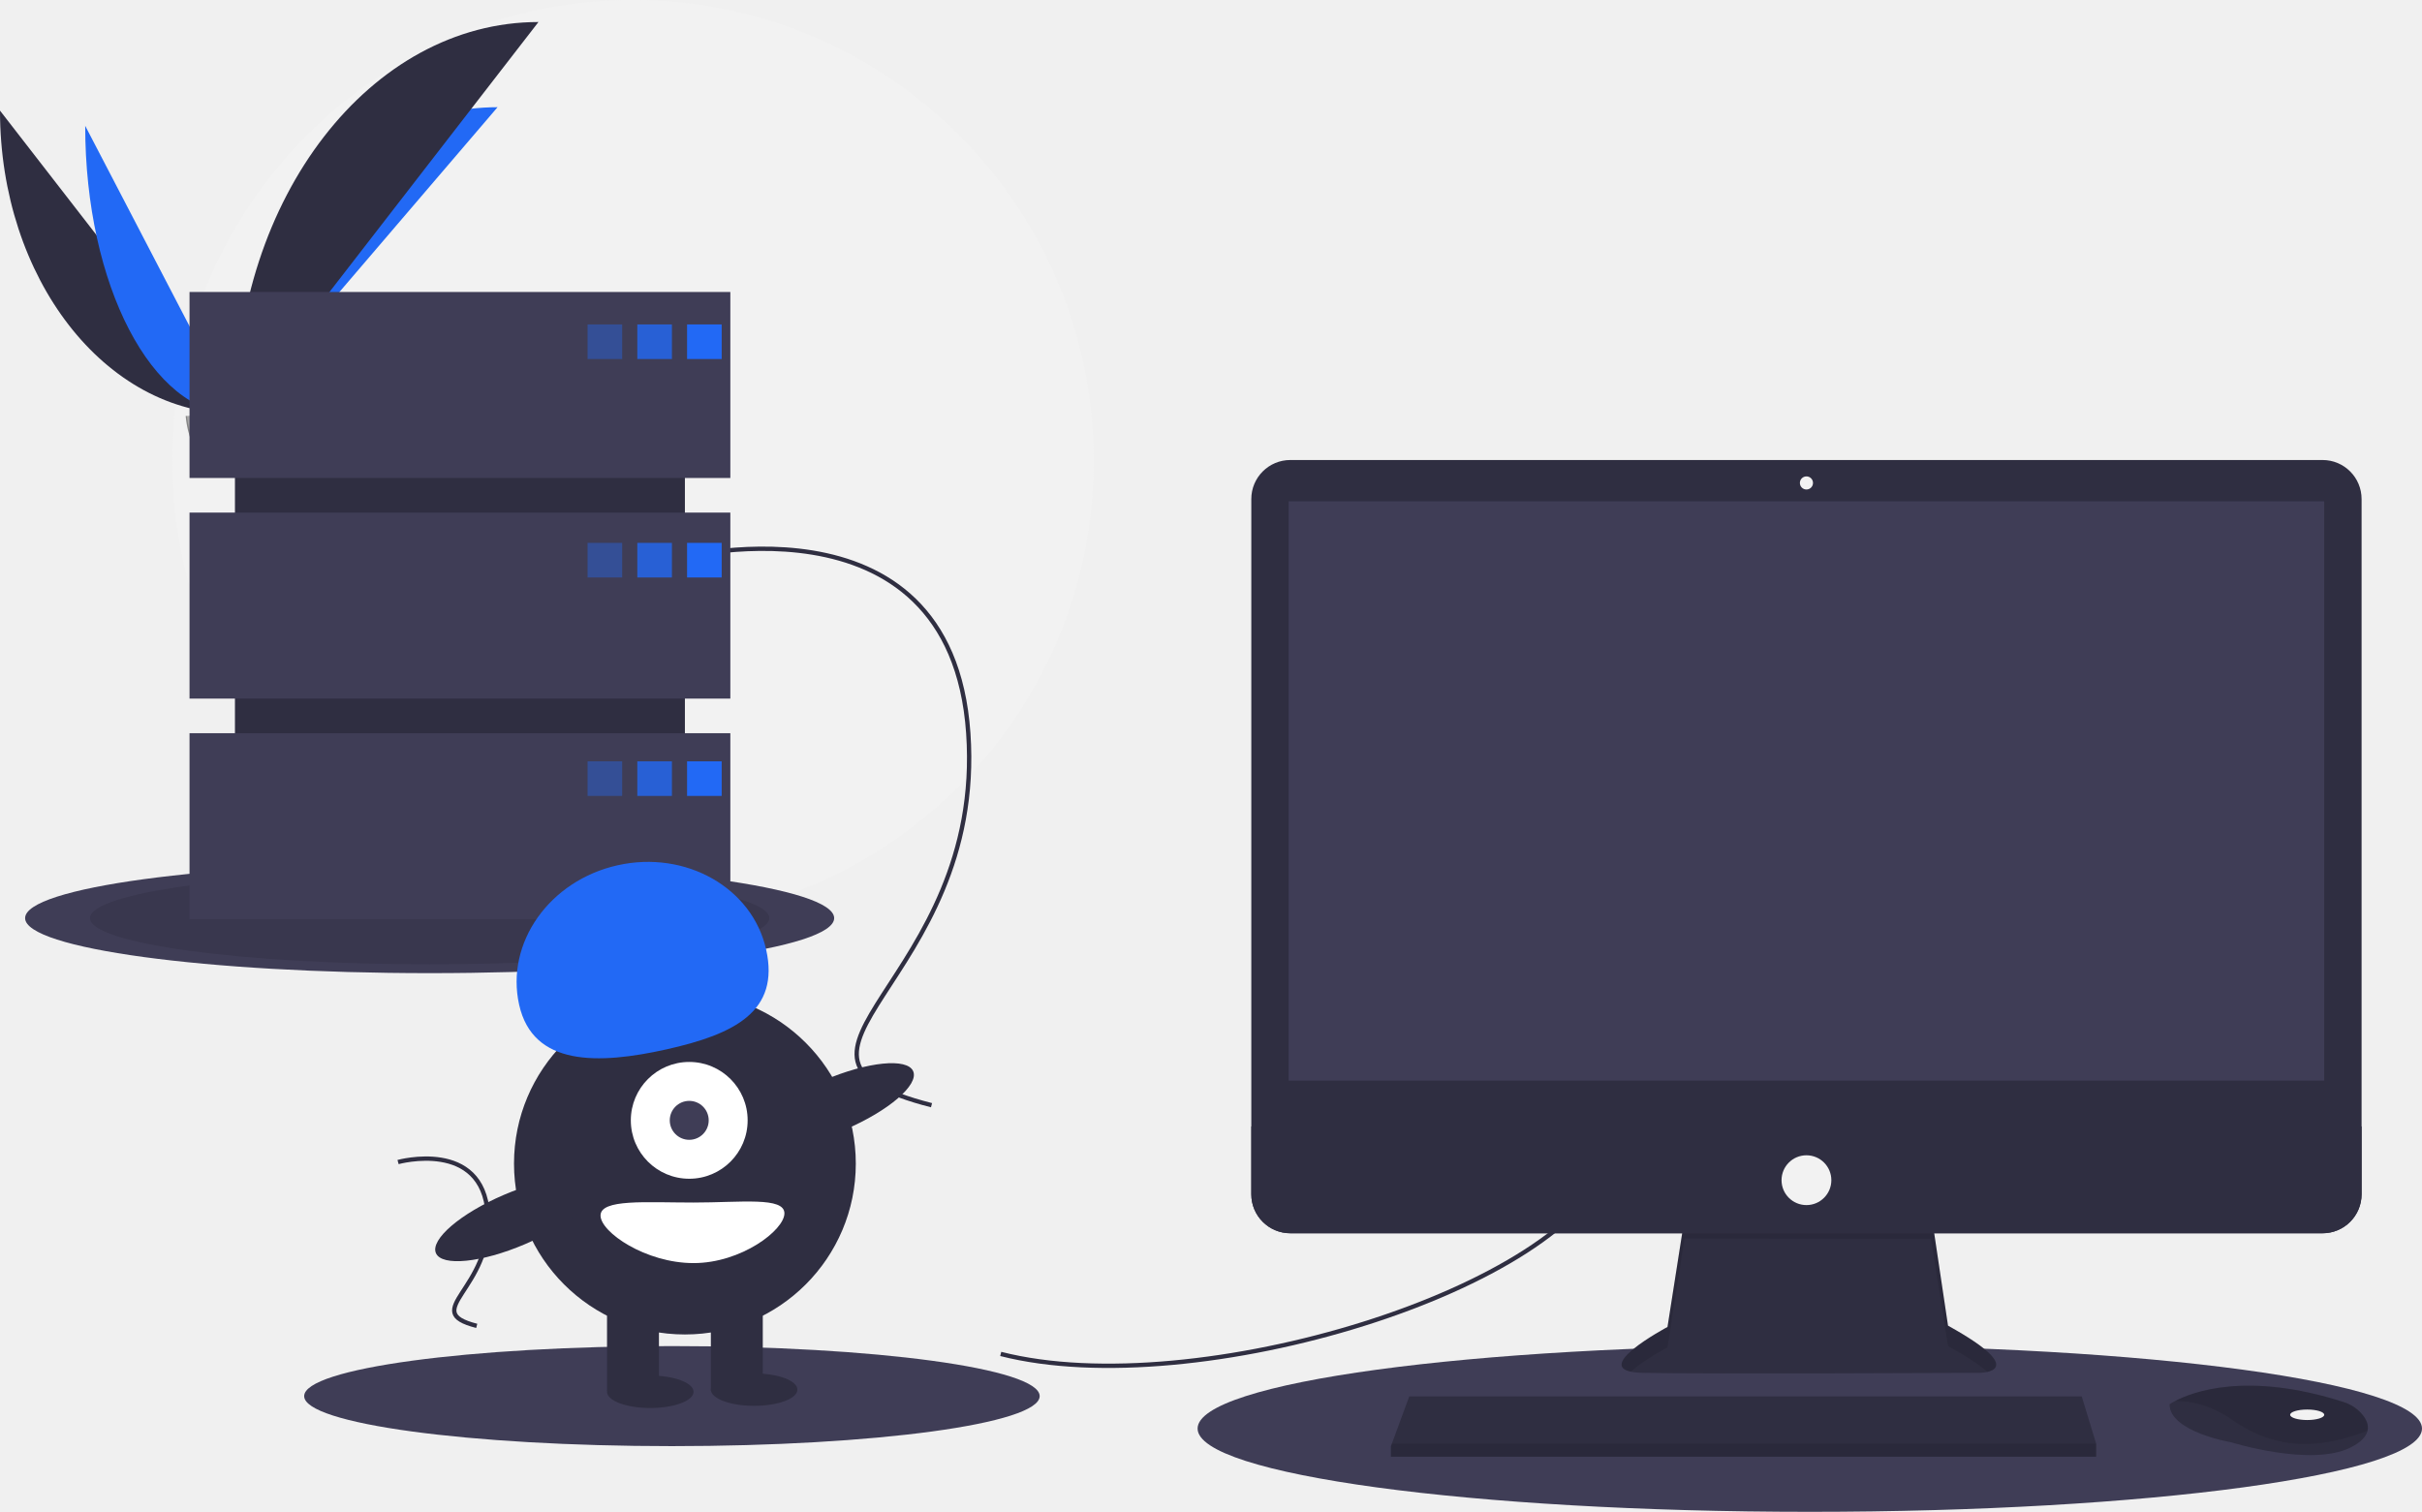
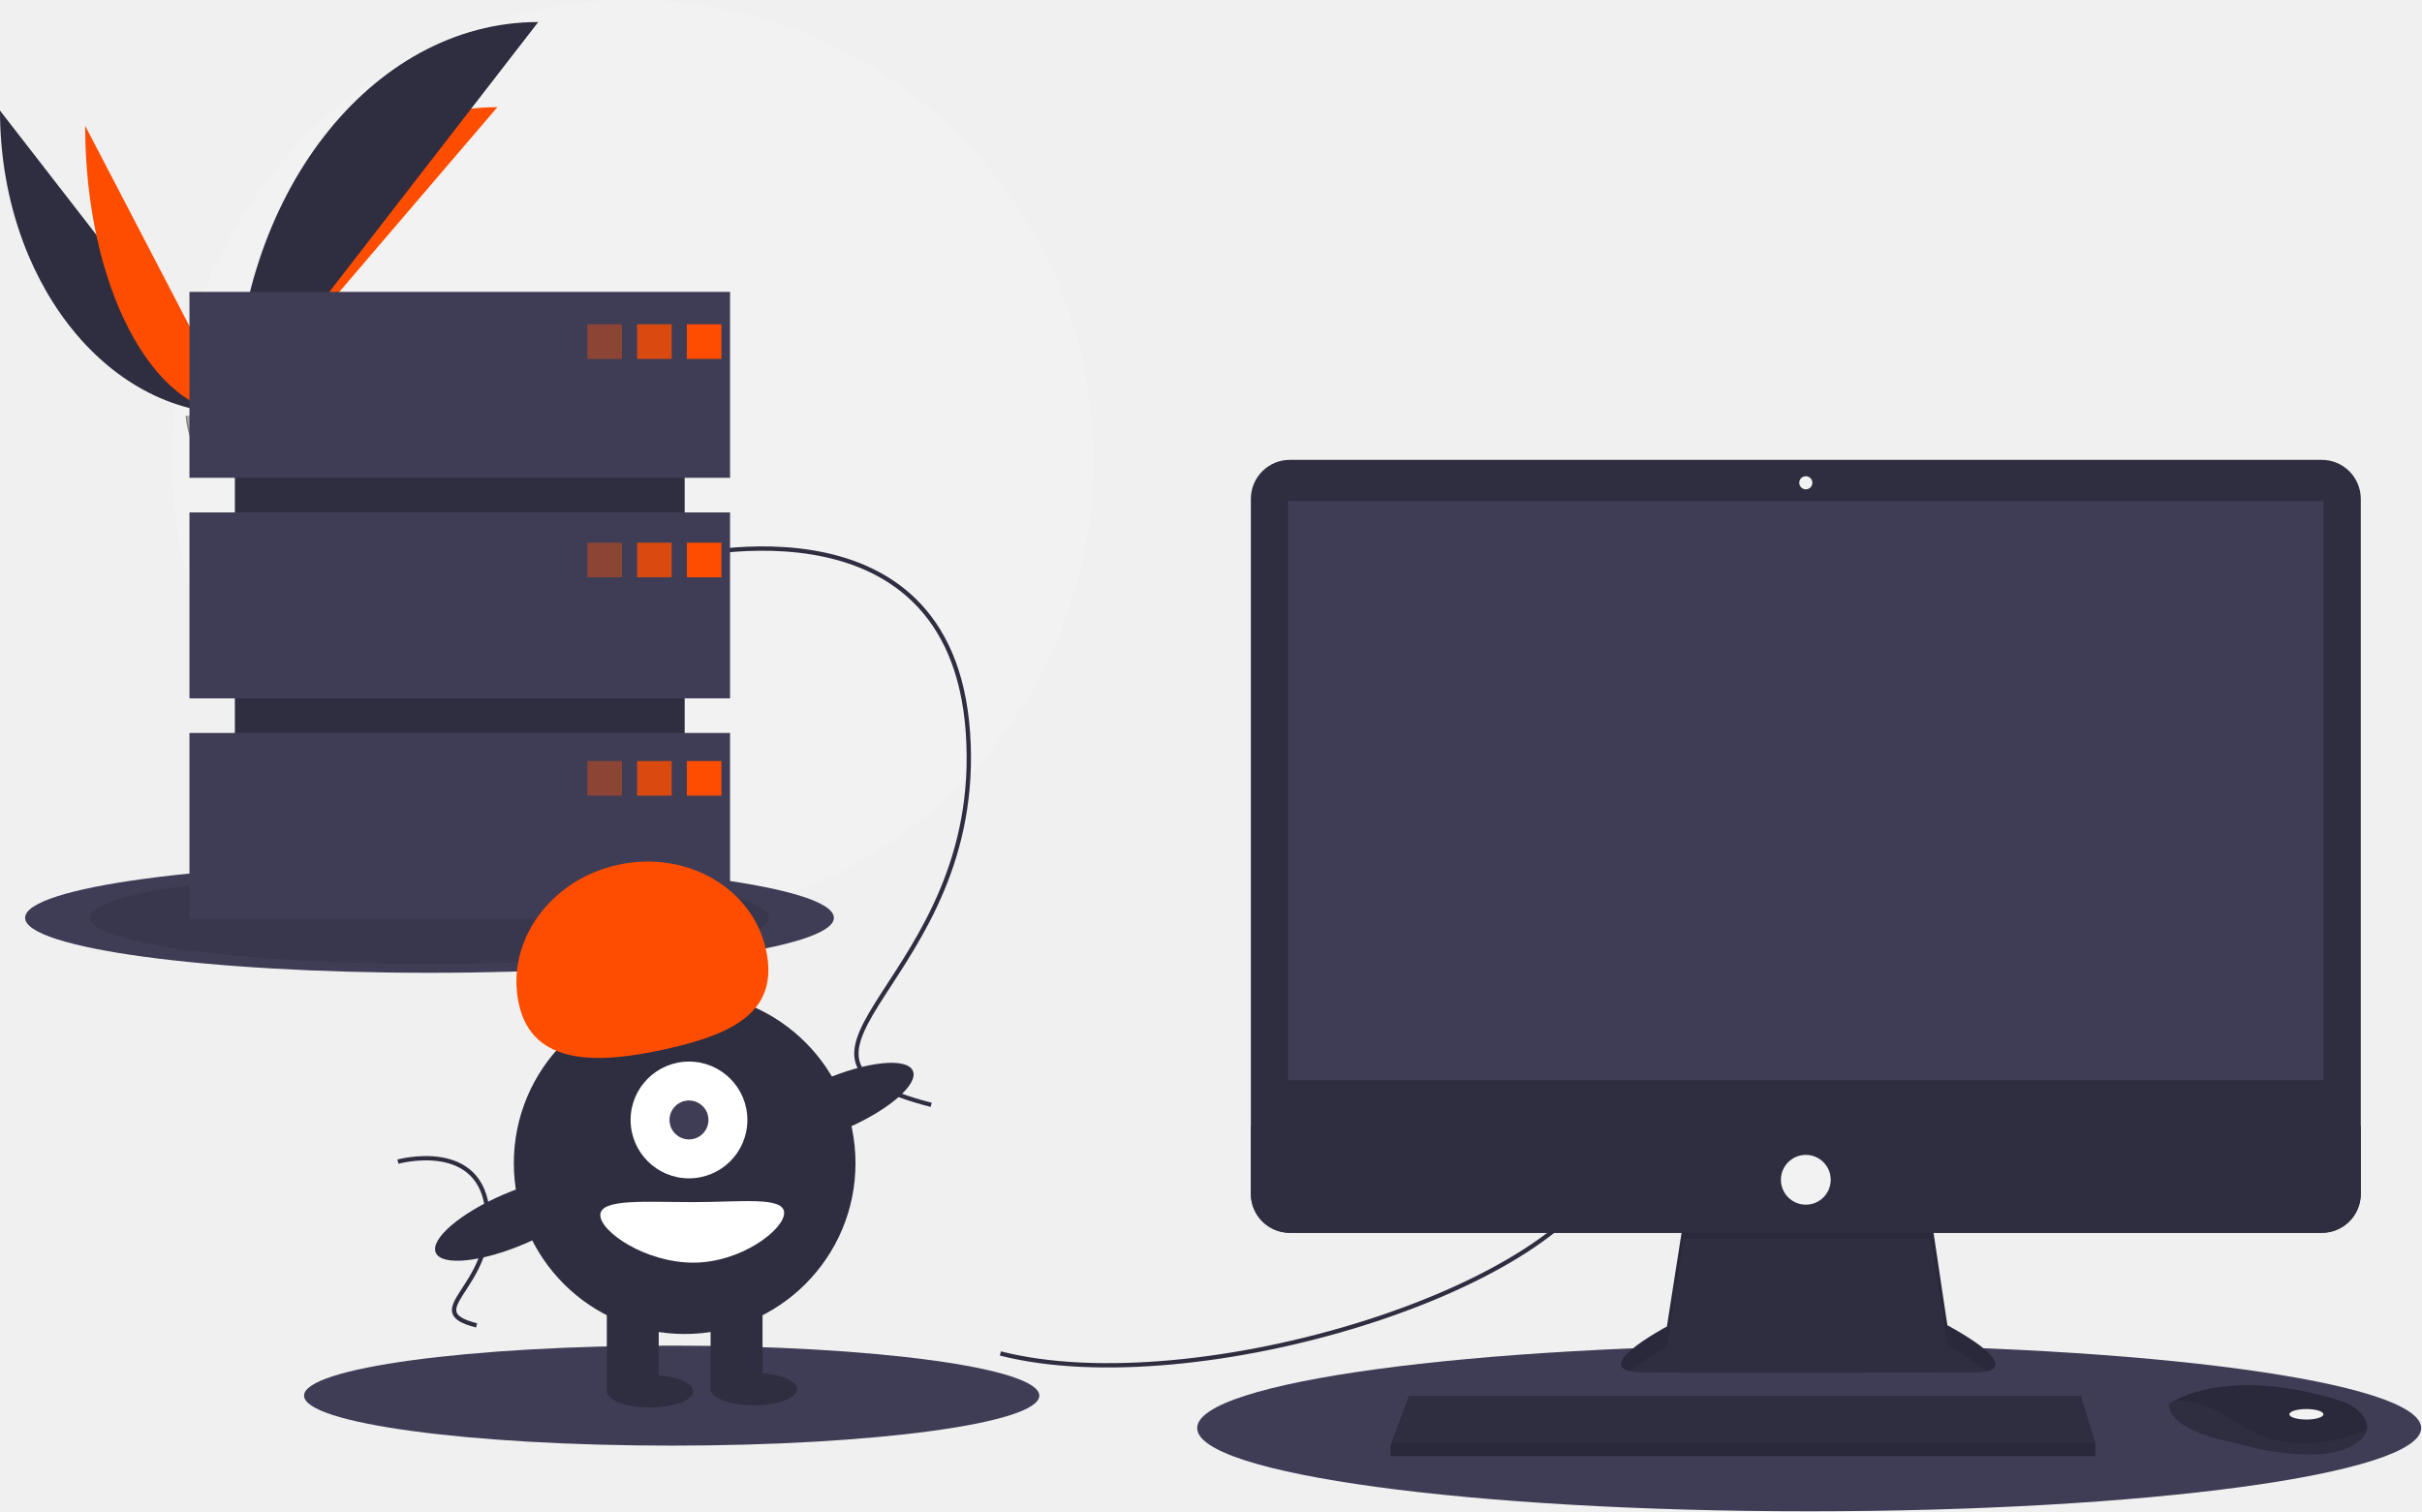
- <svg xmlns="http://www.w3.org/2000/svg" id="aa03ddf9-f8f2-4819-a4ce-be9b0a220741" data-name="Layer 1" width="1119.609" height="699" viewBox="0 0 1119.609 699">
-   <circle cx="292.609" cy="213" r="213" fill="#f2f2f2" />
-   <path d="M31.391,151.642c0,77.498,48.618,140.208,108.701,140.208" transform="translate(-31.39089 -100.5)" fill="#2f2e41" />
-   <path d="M140.092,291.851c0-78.369,54.255-141.784,121.304-141.784" transform="translate(-31.39089 -100.5)" fill="#2269f5" />
-   <path d="M70.775,158.668c0,73.615,31.003,133.183,69.316,133.183" transform="translate(-31.39089 -100.5)" fill="#2269f5" />
-   <path d="M140.092,291.851c0-100.138,62.71-181.168,140.208-181.168" transform="translate(-31.39089 -100.5)" fill="#2f2e41" />
-   <path d="M117.224,292.839s15.416-.475,20.061-3.783,23.713-7.258,24.866-1.953,23.167,26.388,5.763,26.529-40.439-2.711-45.076-5.535S117.224,292.839,117.224,292.839Z" transform="translate(-31.39089 -100.5)" fill="#a8a8a8" />
-   <path d="M168.224,311.785c-17.404.14-40.439-2.711-45.076-5.535-3.531-2.151-4.938-9.869-5.409-13.43-.326.014-.515.02-.515.02s.976,12.433,5.613,15.257,27.672,5.676,45.076,5.535c5.024-.041,6.759-1.828,6.664-4.475C173.879,310.756,171.963,311.755,168.224,311.785Z" transform="translate(-31.39089 -100.5)" opacity="0.2" />
-   <ellipse cx="198.609" cy="424.5" rx="187" ry="25.44" fill="#3f3d56" />
-   <ellipse cx="198.609" cy="424.5" rx="157" ry="21.359" opacity="0.1" />
-   <ellipse cx="836.609" cy="660.5" rx="283" ry="38.5" fill="#3f3d56" />
-   <ellipse cx="310.609" cy="645.5" rx="170" ry="23.127" fill="#3f3d56" />
-   <path d="M494,726.5c90,23,263-30,282-90" transform="translate(-31.39089 -100.5)" fill="none" stroke="#2f2e41" stroke-miterlimit="10" stroke-width="2" />
-   <path d="M341,359.5s130-36,138,80-107,149-17,172" transform="translate(-31.39089 -100.5)" fill="none" stroke="#2f2e41" stroke-miterlimit="10" stroke-width="2" />
-   <path d="M215.402,637.783s39.072-10.82,41.477,24.044-32.16,44.783-5.109,51.696" transform="translate(-31.39089 -100.5)" fill="none" stroke="#2f2e41" stroke-miterlimit="10" stroke-width="2" />
-   <path d="M810.096,663.74,802.218,714.035s-38.782,20.603-11.513,21.209,155.733,0,155.733,0,24.845,0-14.543-21.815l-7.878-52.719Z" transform="translate(-31.39089 -100.5)" fill="#2f2e41" />
-   <path d="M785.219,734.698c6.193-5.51,16.999-11.252,16.999-11.252l7.878-50.295,113.922.107,7.878,49.582c9.185,5.087,14.875,8.987,18.204,11.978,5.059-1.154,10.587-5.444-18.204-21.389l-7.878-52.719-113.922,3.03L802.218,714.035S769.63,731.35,785.219,734.698Z" transform="translate(-31.39089 -100.5)" opacity="0.1" />
-   <rect x="578.433" y="212.689" width="513.253" height="357.52" rx="18.046" fill="#2f2e41" />
-   <rect x="595.703" y="231.777" width="478.713" height="267.837" fill="#3f3d56" />
-   <circle cx="835.059" cy="223.293" r="3.03" fill="#f2f2f2" />
-   <path d="M1123.077,621.322V652.663a18.043,18.043,0,0,1-18.046,18.046H627.869A18.043,18.043,0,0,1,609.824,652.663V621.322Z" transform="translate(-31.39089 -100.5)" fill="#2f2e41" />
-   <polygon points="968.978 667.466 968.978 673.526 642.968 673.526 642.968 668.678 643.417 667.466 651.452 645.651 962.312 645.651 968.978 667.466" fill="#2f2e41" />
-   <path d="M1125.828,762.034c-.594,2.539-2.836,5.217-7.902,7.75-18.179,9.089-55.143-2.424-55.143-2.424s-28.48-4.848-28.48-17.573a22.725,22.725,0,0,1,2.497-1.485c7.643-4.044,32.984-14.021,77.918.422a18.739,18.739,0,0,1,8.541,5.597C1125.079,756.454,1126.507,759.157,1125.828,762.034Z" transform="translate(-31.39089 -100.5)" fill="#2f2e41" />
-   <path d="M1125.828,762.034c-22.251,8.526-42.084,9.162-62.439-4.975-10.265-7.126-19.591-8.89-26.59-8.756,7.643-4.044,32.984-14.021,77.918.422a18.739,18.739,0,0,1,8.541,5.597C1125.079,756.454,1126.507,759.157,1125.828,762.034Z" transform="translate(-31.39089 -100.5)" opacity="0.1" />
-   <ellipse cx="1066.538" cy="654.135" rx="7.878" ry="2.424" fill="#f2f2f2" />
-   <circle cx="835.059" cy="545.667" r="11.513" fill="#f2f2f2" />
-   <polygon points="968.978 667.466 968.978 673.526 642.968 673.526 642.968 668.678 643.417 667.466 968.978 667.466" opacity="0.1" />
-   <rect x="108.609" y="159" width="208" height="242" fill="#2f2e41" />
-   <rect x="87.609" y="135" width="250" height="86" fill="#3f3d56" />
-   <rect x="87.609" y="237" width="250" height="86" fill="#3f3d56" />
-   <rect x="87.609" y="339" width="250" height="86" fill="#3f3d56" />
-   <rect x="271.609" y="150" width="16" height="16" fill="#2269f5" opacity="0.4" />
-   <rect x="294.609" y="150" width="16" height="16" fill="#2269f5" opacity="0.8" />
-   <rect x="317.609" y="150" width="16" height="16" fill="#2269f5" />
-   <rect x="271.609" y="251" width="16" height="16" fill="#2269f5" opacity="0.4" />
-   <rect x="294.609" y="251" width="16" height="16" fill="#2269f5" opacity="0.8" />
-   <rect x="317.609" y="251" width="16" height="16" fill="#2269f5" />
-   <rect x="271.609" y="352" width="16" height="16" fill="#2269f5" opacity="0.4" />
-   <rect x="294.609" y="352" width="16" height="16" fill="#2269f5" opacity="0.8" />
-   <rect x="317.609" y="352" width="16" height="16" fill="#2269f5" />
-   <circle cx="316.609" cy="538" r="79" fill="#2f2e41" />
-   <rect x="280.609" y="600" width="24" height="43" fill="#2f2e41" />
-   <rect x="328.609" y="600" width="24" height="43" fill="#2f2e41" />
-   <ellipse cx="300.609" cy="643.5" rx="20" ry="7.5" fill="#2f2e41" />
-   <ellipse cx="348.609" cy="642.5" rx="20" ry="7.5" fill="#2f2e41" />
-   <circle cx="318.609" cy="518" r="27" fill="#fff" />
-   <circle cx="318.609" cy="518" r="9" fill="#3f3d56" />
-   <path d="M271.367,565.032c-6.379-28.568,14.012-57.434,45.544-64.475s62.265,10.41,68.644,38.978-14.519,39.104-46.051,46.145S277.746,593.6,271.367,565.032Z" transform="translate(-31.39089 -100.5)" fill="#2269f5" />
-   <ellipse cx="417.215" cy="611.344" rx="39.5" ry="12.4" transform="translate(-238.2867 112.9804) rotate(-23.17116)" fill="#2f2e41" />
-   <ellipse cx="269.215" cy="664.344" rx="39.5" ry="12.4" transform="translate(-271.0797 59.02084) rotate(-23.17116)" fill="#2f2e41" />
-   <path d="M394,661.5c0,7.732-19.909,23-42,23s-43-14.268-43-22,20.909-6,43-6S394,653.768,394,661.5Z" transform="translate(-31.39089 -100.5)" fill="#fff" />
+ <svg xmlns="http://www.w3.org/2000/svg" width="1120" height="699" viewBox="0 0 1120 699" fill="none">
+   <g clip-path="url(#clip0_39_2)">
+     <path d="M292.609 426C410.246 426 505.609 330.637 505.609 213C505.609 95.363 410.246 0 292.609 0C174.972 0 79.609 95.363 79.609 213C79.609 330.637 174.972 426 292.609 426Z" fill="#F2F2F2" />
+     <path d="M0 51.142C0 128.64 48.618 191.351 108.701 191.351Z" fill="#2F2E41" />
+     <path d="M108.701 191.35C108.701 112.982 162.956 49.567 230.004 49.567Z" fill="#FF4D00" />
+     <path d="M39.384 58.168C39.384 131.782 70.387 191.351 108.701 191.351Z" fill="#FF4D00" />
+     <path d="M108.701 191.35C108.701 91.213 171.411 10.183 248.909 10.183Z" fill="#2F2E41" />
+     <path d="M85.833 192.339C85.833 192.339 101.249 191.864 105.894 188.556C110.54 185.248 129.607 181.298 130.76 186.603C131.912 191.909 153.927 212.991 136.523 213.132C119.118 213.272 96.083 210.421 91.446 207.596C86.809 204.772 85.833 192.339 85.833 192.339Z" fill="#A8A8A8" />
+     <path opacity="0.2" d="M136.833 211.285C119.429 211.425 96.394 208.574 91.757 205.749C88.226 203.598 86.819 195.88 86.348 192.319C86.022 192.333 85.833 192.339 85.833 192.339C85.833 192.339 86.809 204.772 91.446 207.596C96.083 210.421 119.118 213.272 136.523 213.132C141.546 213.091 143.282 211.304 143.186 208.656C142.489 210.256 140.572 211.255 136.833 211.285Z" fill="black" />
+     <path d="M198.609 449.94C301.886 449.94 385.609 438.55 385.609 424.5C385.609 410.45 301.886 399.06 198.609 399.06C95.332 399.06 11.609 410.45 11.609 424.5C11.609 438.55 95.332 449.94 198.609 449.94Z" fill="#3F3D56" />
+     <path opacity="0.1" d="M198.609 445.859C285.318 445.859 355.609 436.296 355.609 424.5C355.609 412.704 285.318 403.141 198.609 403.141C111.9 403.141 41.609 412.704 41.609 424.5C41.609 436.296 111.9 445.859 198.609 445.859Z" fill="black" />
+     <path d="M836.609 699C992.906 699 1119.61 681.763 1119.61 660.5C1119.61 639.237 992.906 622 836.609 622C680.313 622 553.609 639.237 553.609 660.5C553.609 681.763 680.313 699 836.609 699Z" fill="#3F3D56" />
+     <path d="M310.609 668.627C404.497 668.627 480.609 658.273 480.609 645.5C480.609 632.727 404.497 622.373 310.609 622.373C216.72 622.373 140.609 632.727 140.609 645.5C140.609 658.273 216.72 668.627 310.609 668.627Z" fill="#3F3D56" />
+     <path d="M462.609 626C552.609 649 725.609 596 744.609 536" stroke="#2F2E41" stroke-width="2" stroke-miterlimit="10" />
+     <path d="M309.609 259C309.609 259 439.609 223 447.609 339C455.609 455 340.609 488 430.609 511" stroke="#2F2E41" stroke-width="2" stroke-miterlimit="10" />
+     <path d="M184.011 537.283C184.011 537.283 223.084 526.463 225.488 561.328C227.892 596.192 193.328 606.111 220.379 613.023" stroke="#2F2E41" stroke-width="2" stroke-miterlimit="10" />
+     <path d="M778.704 563.24L770.827 613.535C770.827 613.535 732.045 634.138 759.314 634.744C786.582 635.35 915.047 634.744 915.047 634.744C915.047 634.744 939.891 634.744 900.504 612.929L892.626 560.21L778.704 563.24Z" fill="#2F2E41" />
+     <path opacity="0.1" d="M753.828 634.198C760.021 628.688 770.827 622.946 770.827 622.946L778.705 572.651L892.626 572.758L900.504 622.34C909.689 627.427 915.379 631.327 918.707 634.318C923.766 633.164 929.294 628.875 900.504 612.929L892.626 560.21L778.705 563.24L770.827 613.535C770.827 613.535 738.239 630.85 753.828 634.198Z" fill="black" />
+     <path d="M1073.64 212.688H596.479C586.512 212.688 578.433 220.768 578.433 230.734V552.163C578.433 562.129 586.512 570.208 596.479 570.208H1073.64C1083.61 570.208 1091.69 562.129 1091.69 552.163V230.734C1091.69 220.768 1083.61 212.688 1073.64 212.688Z" fill="#2F2E41" />
+     <path d="M1074.42 231.777H595.703V499.614H1074.42V231.777Z" fill="#3F3D56" />
+     <path d="M835.06 226.323C836.733 226.323 838.089 224.966 838.089 223.293C838.089 221.62 836.733 220.263 835.06 220.263C833.386 220.263 832.03 221.62 832.03 223.293C832.03 224.966 833.386 226.323 835.06 226.323Z" fill="#F2F2F2" />
+     <path d="M1091.69 520.822V552.163C1091.69 554.533 1091.22 556.879 1090.31 559.069C1089.41 561.258 1088.08 563.248 1086.4 564.924C1084.73 566.599 1082.74 567.929 1080.55 568.835C1078.36 569.742 1076.01 570.209 1073.64 570.208H596.479C594.109 570.209 591.762 569.742 589.573 568.835C587.383 567.929 585.394 566.599 583.718 564.924C582.042 563.248 580.713 561.258 579.806 559.069C578.899 556.879 578.433 554.533 578.433 552.163V520.822H1091.69Z" fill="#2F2E41" />
+     <path d="M968.978 667.466V673.526H642.968V668.678L643.417 667.466L651.452 645.651H962.312L968.978 667.466Z" fill="#2F2E41" />
+     <path d="M1094.44 661.534C1093.84 664.073 1091.6 666.751 1086.54 669.284C1068.36 678.374 1031.39 666.86 1031.39 666.86C1031.39 666.86 1002.91 662.012 1002.91 649.287C1003.71 648.74 1004.55 648.244 1005.41 647.803C1013.05 643.759 1038.39 633.781 1083.33 648.225C1086.64 649.264 1089.59 651.202 1091.87 653.822C1093.69 655.954 1095.12 658.657 1094.44 661.534Z" fill="#2F2E41" />
+     <path opacity="0.1" d="M1094.44 661.533C1072.19 670.059 1052.35 670.696 1032 656.558C1021.73 649.432 1012.41 647.669 1005.41 647.802C1013.05 643.759 1038.39 633.781 1083.33 648.225C1086.64 649.264 1089.59 651.201 1091.87 653.822C1093.69 655.953 1095.12 658.657 1094.44 661.533Z" fill="black" />
+     <path d="M1066.54 656.559C1070.89 656.559 1074.42 655.473 1074.42 654.135C1074.42 652.796 1070.89 651.711 1066.54 651.711C1062.19 651.711 1058.66 652.796 1058.66 654.135C1058.66 655.473 1062.19 656.559 1066.54 656.559Z" fill="#F2F2F2" />
+     <path d="M835.059 557.18C841.418 557.18 846.573 552.026 846.573 545.667C846.573 539.308 841.418 534.154 835.059 534.154C828.701 534.154 823.546 539.308 823.546 545.667C823.546 552.026 828.701 557.18 835.059 557.18Z" fill="#F2F2F2" />
+     <path opacity="0.1" d="M968.978 667.466V673.526H642.968V668.678L643.417 667.466H968.978Z" fill="black" />
+     <path d="M316.609 159H108.609V401H316.609V159Z" fill="#2F2E41" />
+     <path d="M337.609 135H87.609V221H337.609V135Z" fill="#3F3D56" />
+     <path d="M337.609 237H87.609V323H337.609V237Z" fill="#3F3D56" />
+     <path d="M337.609 339H87.609V425H337.609V339Z" fill="#3F3D56" />
+     <path opacity="0.4" d="M287.609 150H271.609V166H287.609V150Z" fill="#FF4D00" />
+     <path opacity="0.8" d="M310.609 150H294.609V166H310.609V150Z" fill="#FF4D00" />
+     <path d="M333.609 150H317.609V166H333.609V150Z" fill="#FF4D00" />
+     <path opacity="0.4" d="M287.609 251H271.609V267H287.609V251Z" fill="#FF4D00" />
+     <path opacity="0.8" d="M310.609 251H294.609V267H310.609V251Z" fill="#FF4D00" />
+     <path d="M333.609 251H317.609V267H333.609V251Z" fill="#FF4D00" />
+     <path opacity="0.4" d="M287.609 352H271.609V368H287.609V352Z" fill="#FF4D00" />
+     <path opacity="0.8" d="M310.609 352H294.609V368H310.609V352Z" fill="#FF4D00" />
+     <path d="M333.609 352H317.609V368H333.609V352Z" fill="#FF4D00" />
+     <path d="M316.609 617C360.239 617 395.609 581.63 395.609 538C395.609 494.37 360.239 459 316.609 459C272.978 459 237.609 494.37 237.609 538C237.609 581.63 272.978 617 316.609 617Z" fill="#2F2E41" />
+     <path d="M304.609 600H280.609V643H304.609V600Z" fill="#2F2E41" />
+     <path d="M352.609 600H328.609V643H352.609V600Z" fill="#2F2E41" />
+     <path d="M300.609 651C311.655 651 320.609 647.642 320.609 643.5C320.609 639.358 311.655 636 300.609 636C289.563 636 280.609 639.358 280.609 643.5C280.609 647.642 289.563 651 300.609 651Z" fill="#2F2E41" />
+     <path d="M348.609 650C359.655 650 368.609 646.642 368.609 642.5C368.609 638.358 359.655 635 348.609 635C337.563 635 328.609 638.358 328.609 642.5C328.609 646.642 337.563 650 348.609 650Z" fill="#2F2E41" />
+     <path d="M318.609 545C333.521 545 345.609 532.912 345.609 518C345.609 503.088 333.521 491 318.609 491C303.697 491 291.609 503.088 291.609 518C291.609 532.912 303.697 545 318.609 545Z" fill="white" />
+     <path d="M318.609 527C323.579 527 327.609 522.971 327.609 518C327.609 513.029 323.579 509 318.609 509C313.638 509 309.609 513.029 309.609 518C309.609 522.971 313.638 527 318.609 527Z" fill="#3F3D56" />
+     <path d="M239.977 464.532C233.598 435.965 253.988 407.098 285.52 400.057C317.053 393.017 347.786 410.467 354.165 439.035C360.543 467.603 339.646 478.139 308.114 485.18C276.582 492.221 246.355 493.1 239.977 464.532Z" fill="#FF4D00" />
+     <path d="M390.704 522.244C410.759 513.66 424.833 501.597 422.138 495.301C419.443 489.005 401.001 490.86 380.945 499.444C360.89 508.028 346.816 520.09 349.511 526.386C352.205 532.682 370.648 530.827 390.704 522.244Z" fill="#2F2E41" />
+     <path d="M242.704 575.244C262.759 566.66 276.833 554.597 274.138 548.301C271.443 542.005 253.001 543.86 232.945 552.444C212.89 561.027 198.816 573.09 201.511 579.386C204.205 585.682 222.648 583.827 242.704 575.244Z" fill="#2F2E41" />
+     <path d="M362.609 561C362.609 568.732 342.7 584 320.609 584C298.517 584 277.609 569.732 277.609 562C277.609 554.268 298.517 556 320.609 556C342.7 556 362.609 553.268 362.609 561Z" fill="white" />
+   </g>
+   <defs>
+     <clipPath id="clip0_39_2">
+       <rect width="1119.61" height="699" fill="white" />
+     </clipPath>
+   </defs>
</svg>
